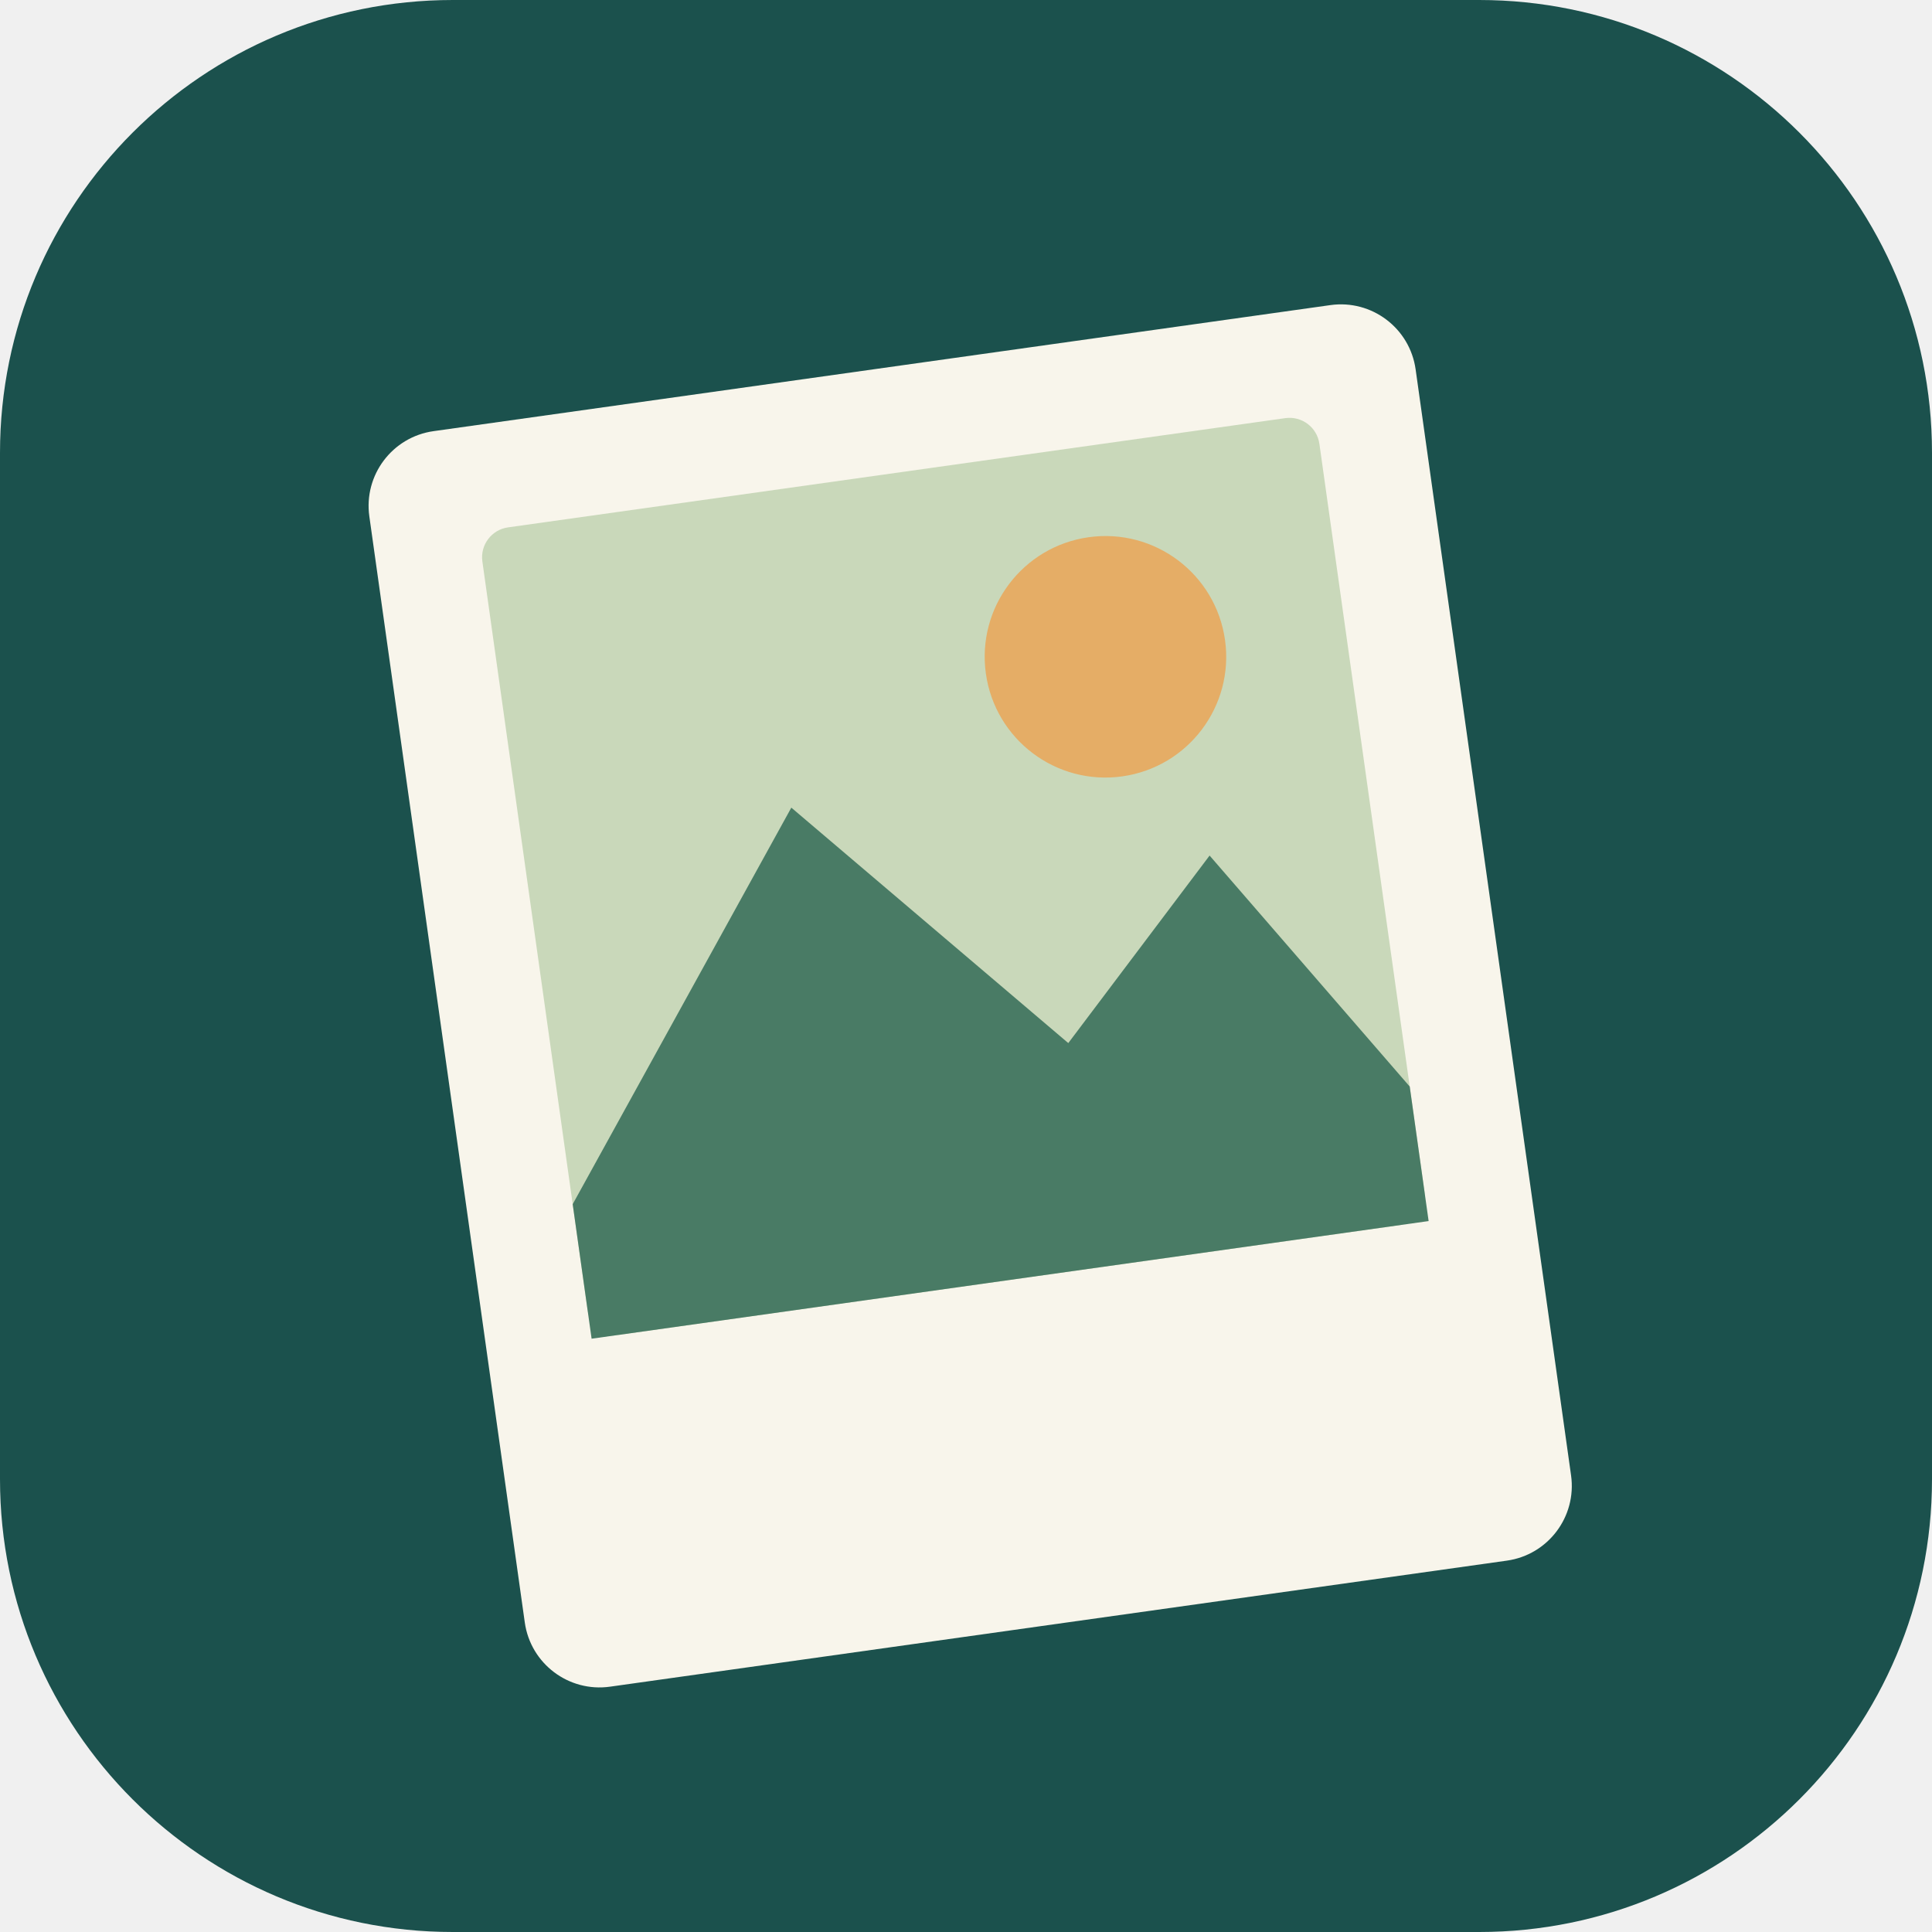
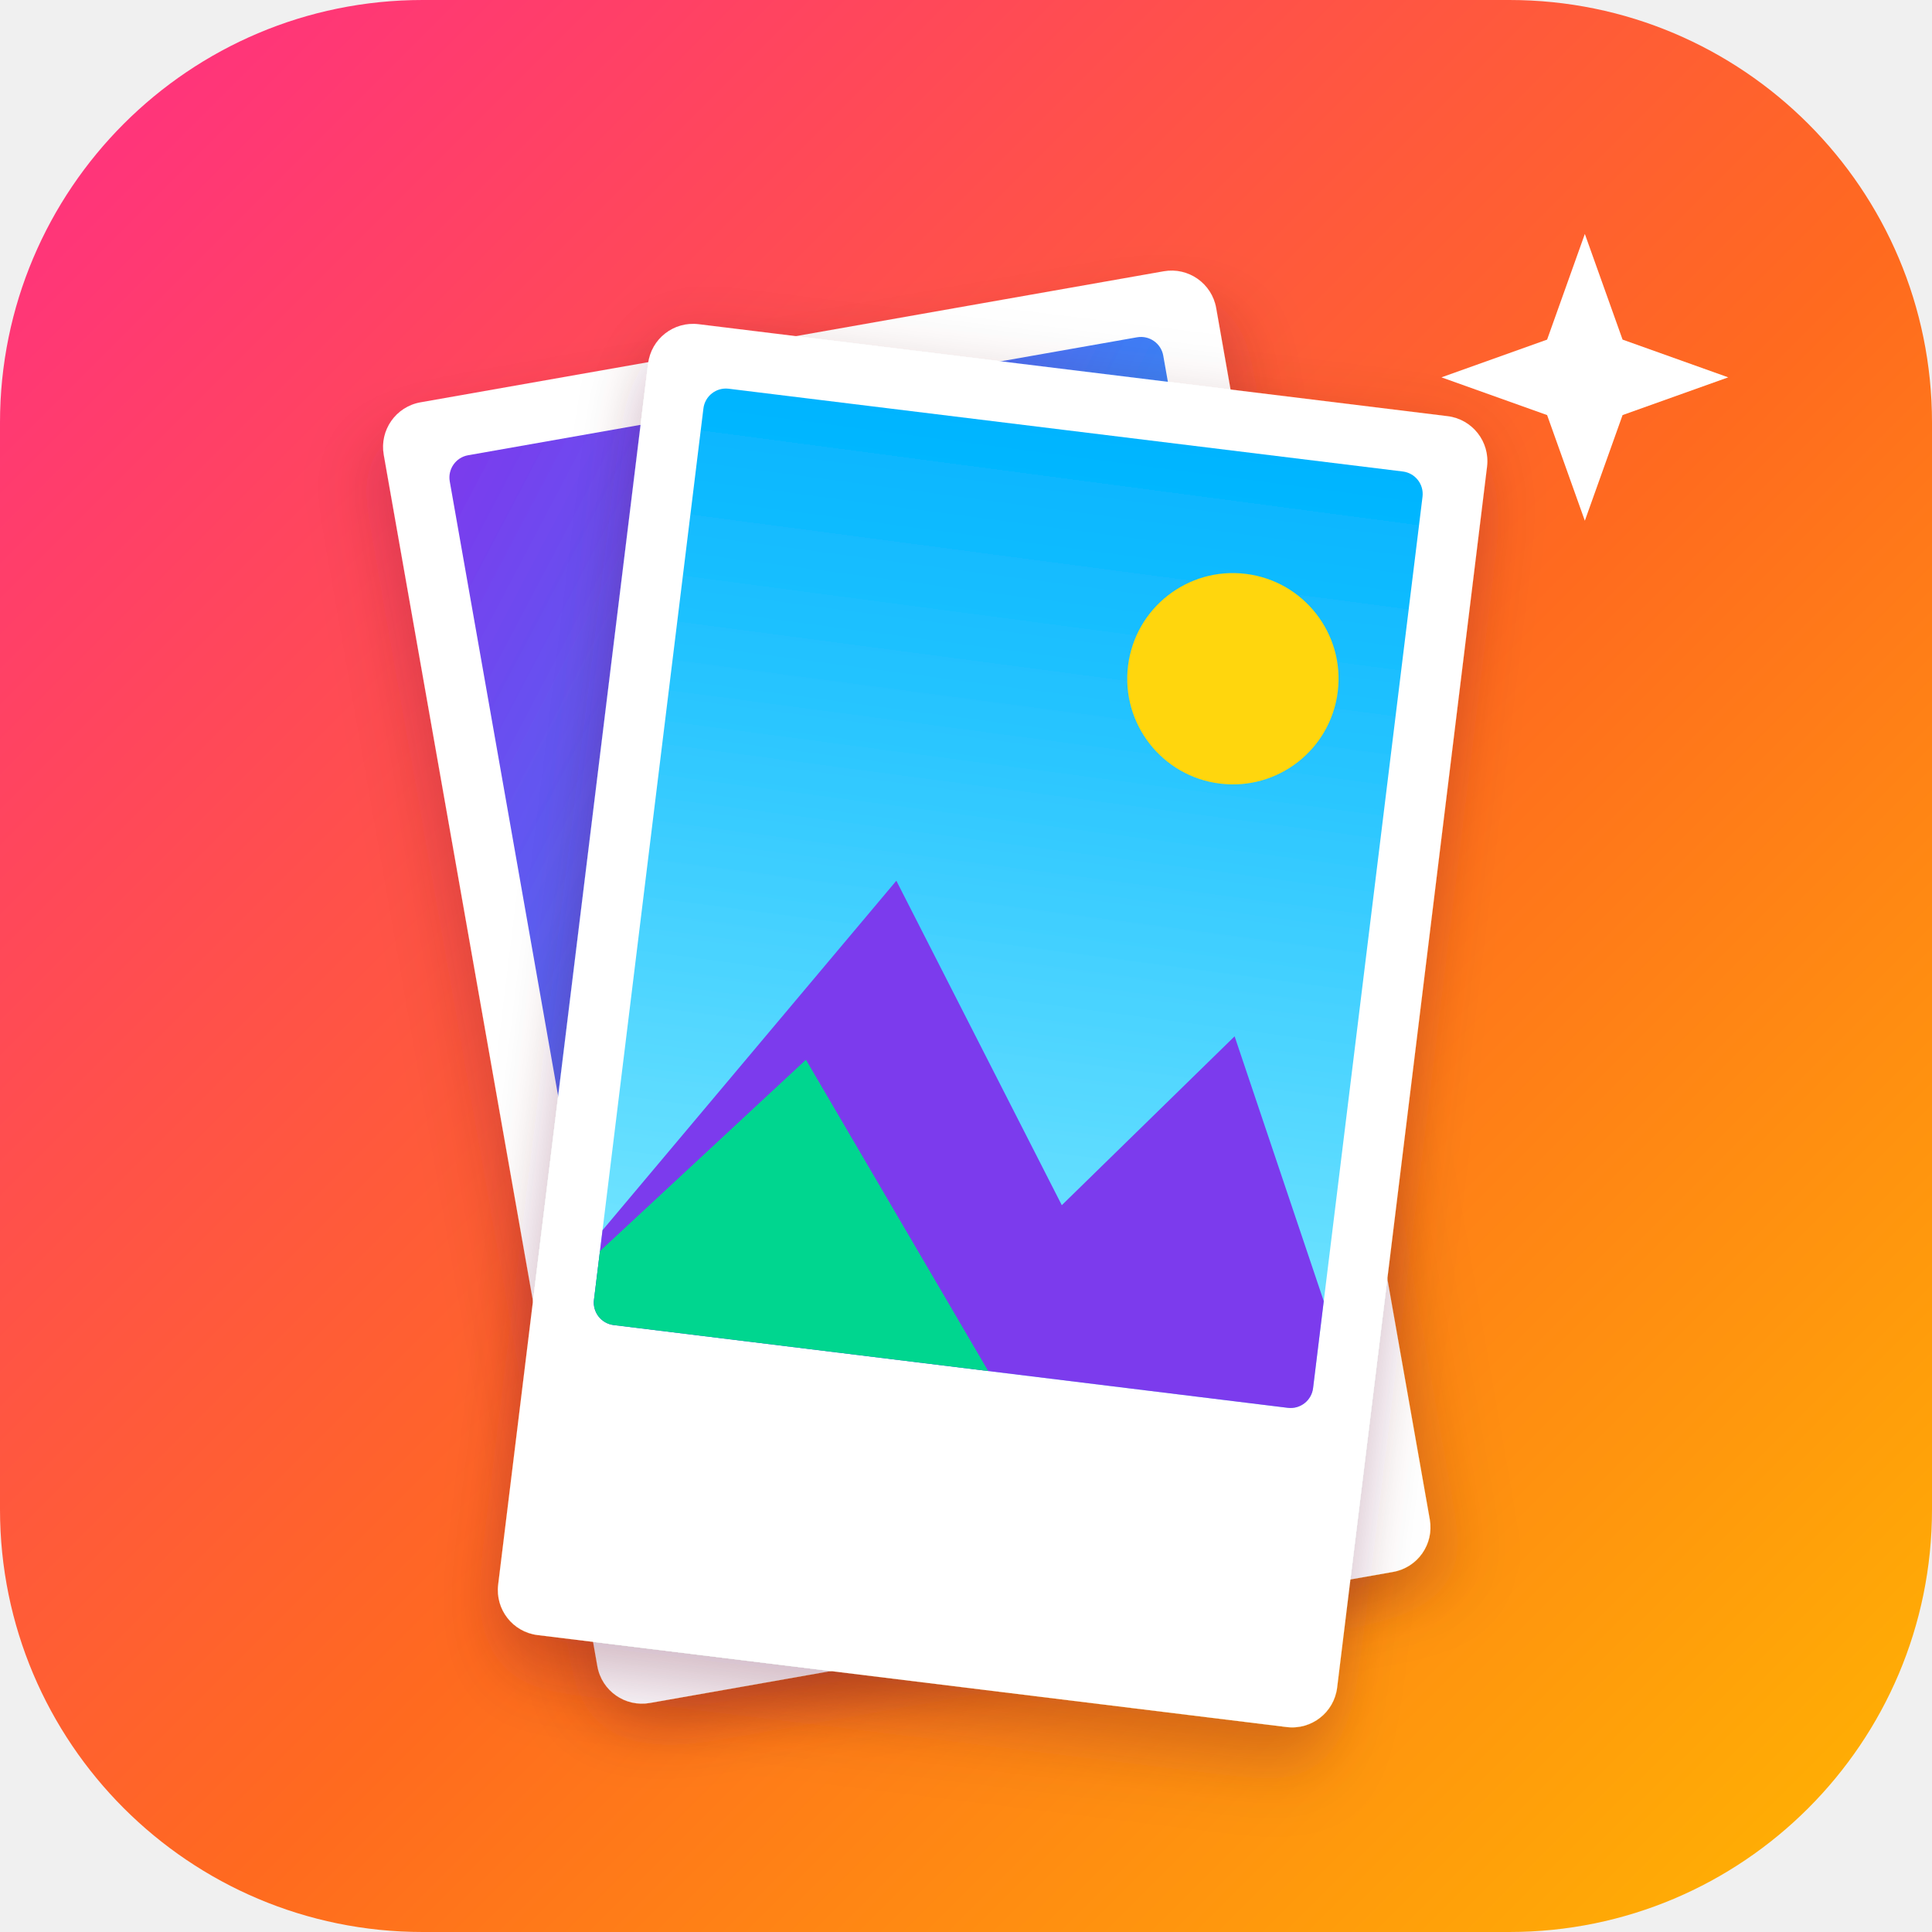
- <svg xmlns="http://www.w3.org/2000/svg" viewBox="0 0 128 128">
-   <rect width="128" height="128" rx="30" fill="#1b514d" />
-   <g transform="rotate(-8 64 64)">
-     <rect x="29" y="24" width="70" height="84" rx="5" fill="#f8f5eb" />
-     <rect x="36" y="31" width="56" height="54" rx="2" fill="#c9d8ba" />
-     <circle cx="76" cy="45" r="8" fill="#e5ad66" />
-     <path d="M36 76 54 52 70 70 81 59 92 76v9H36Z" fill="#497b65" />
+ <svg xmlns="http://www.w3.org/2000/svg" viewBox="0 0 512 512" width="512" height="512">
+   <defs>
+     <linearGradient id="bg" x1="0" y1="0" x2="1" y2="1">
+       <stop offset="0" stop-color="#ff2d87" />
+       <stop offset=".55" stop-color="#ff6a1f" />
+       <stop offset="1" stop-color="#ffb800" />
+     </linearGradient>
+     <linearGradient id="sky" x1="0" y1="0" x2="0" y2="1">
+       <stop offset="0" stop-color="#00b4ff" />
+       <stop offset="1" stop-color="#7be8ff" />
+     </linearGradient>
+     <linearGradient id="bk" x1="0" y1="0" x2="1" y2="1">
+       <stop offset="0" stop-color="#7c3aed" />
+       <stop offset="1" stop-color="#00c2ff" />
+     </linearGradient>
+     <clipPath id="pic">
+       <rect x="166" y="112" width="192" height="250" rx="6" />
+     </clipPath>
+     <filter id="sh" x="-20%" y="-20%" width="140%" height="140%">
+       <feDropShadow dx="0" dy="8" stdDeviation="9" flood-color="#5a0030" flood-opacity=".3" />
+     </filter>
+   </defs>
+   <rect width="512" height="512" rx="112" fill="url(#bg)" />
+   <g transform="rotate(-10 256 270)" filter="url(#sh)">
+     <rect x="130" y="84" width="224" height="350" rx="12" fill="#fff" />
+     <rect x="146" y="100" width="192" height="250" rx="6" fill="url(#bk)" />
+     <circle cx="242" cy="225" r="46" fill="#ffd60a" />
  </g>
+   <g transform="rotate(7 256 280)" filter="url(#sh)">
+     <rect x="150" y="96" width="224" height="350" rx="12" fill="#fff" />
+     <g clip-path="url(#pic)">
+       <rect x="166" y="112" width="192" height="250" fill="url(#sky)" />
+       <circle cx="314" cy="172" r="28" fill="#ffd60a" />
+       <path d="M150 362L232 236L286 316L326 266L372 362Z" fill="#7c3aed" />
+       <path d="M150 362L214 286L272 362Z" fill="#00d68f" />
+     </g>
+   </g>
+   <path d="M420 62L430 90L458 100L430 110L420 138L410 110L382 100L410 90Z" fill="#fff" />
</svg>
